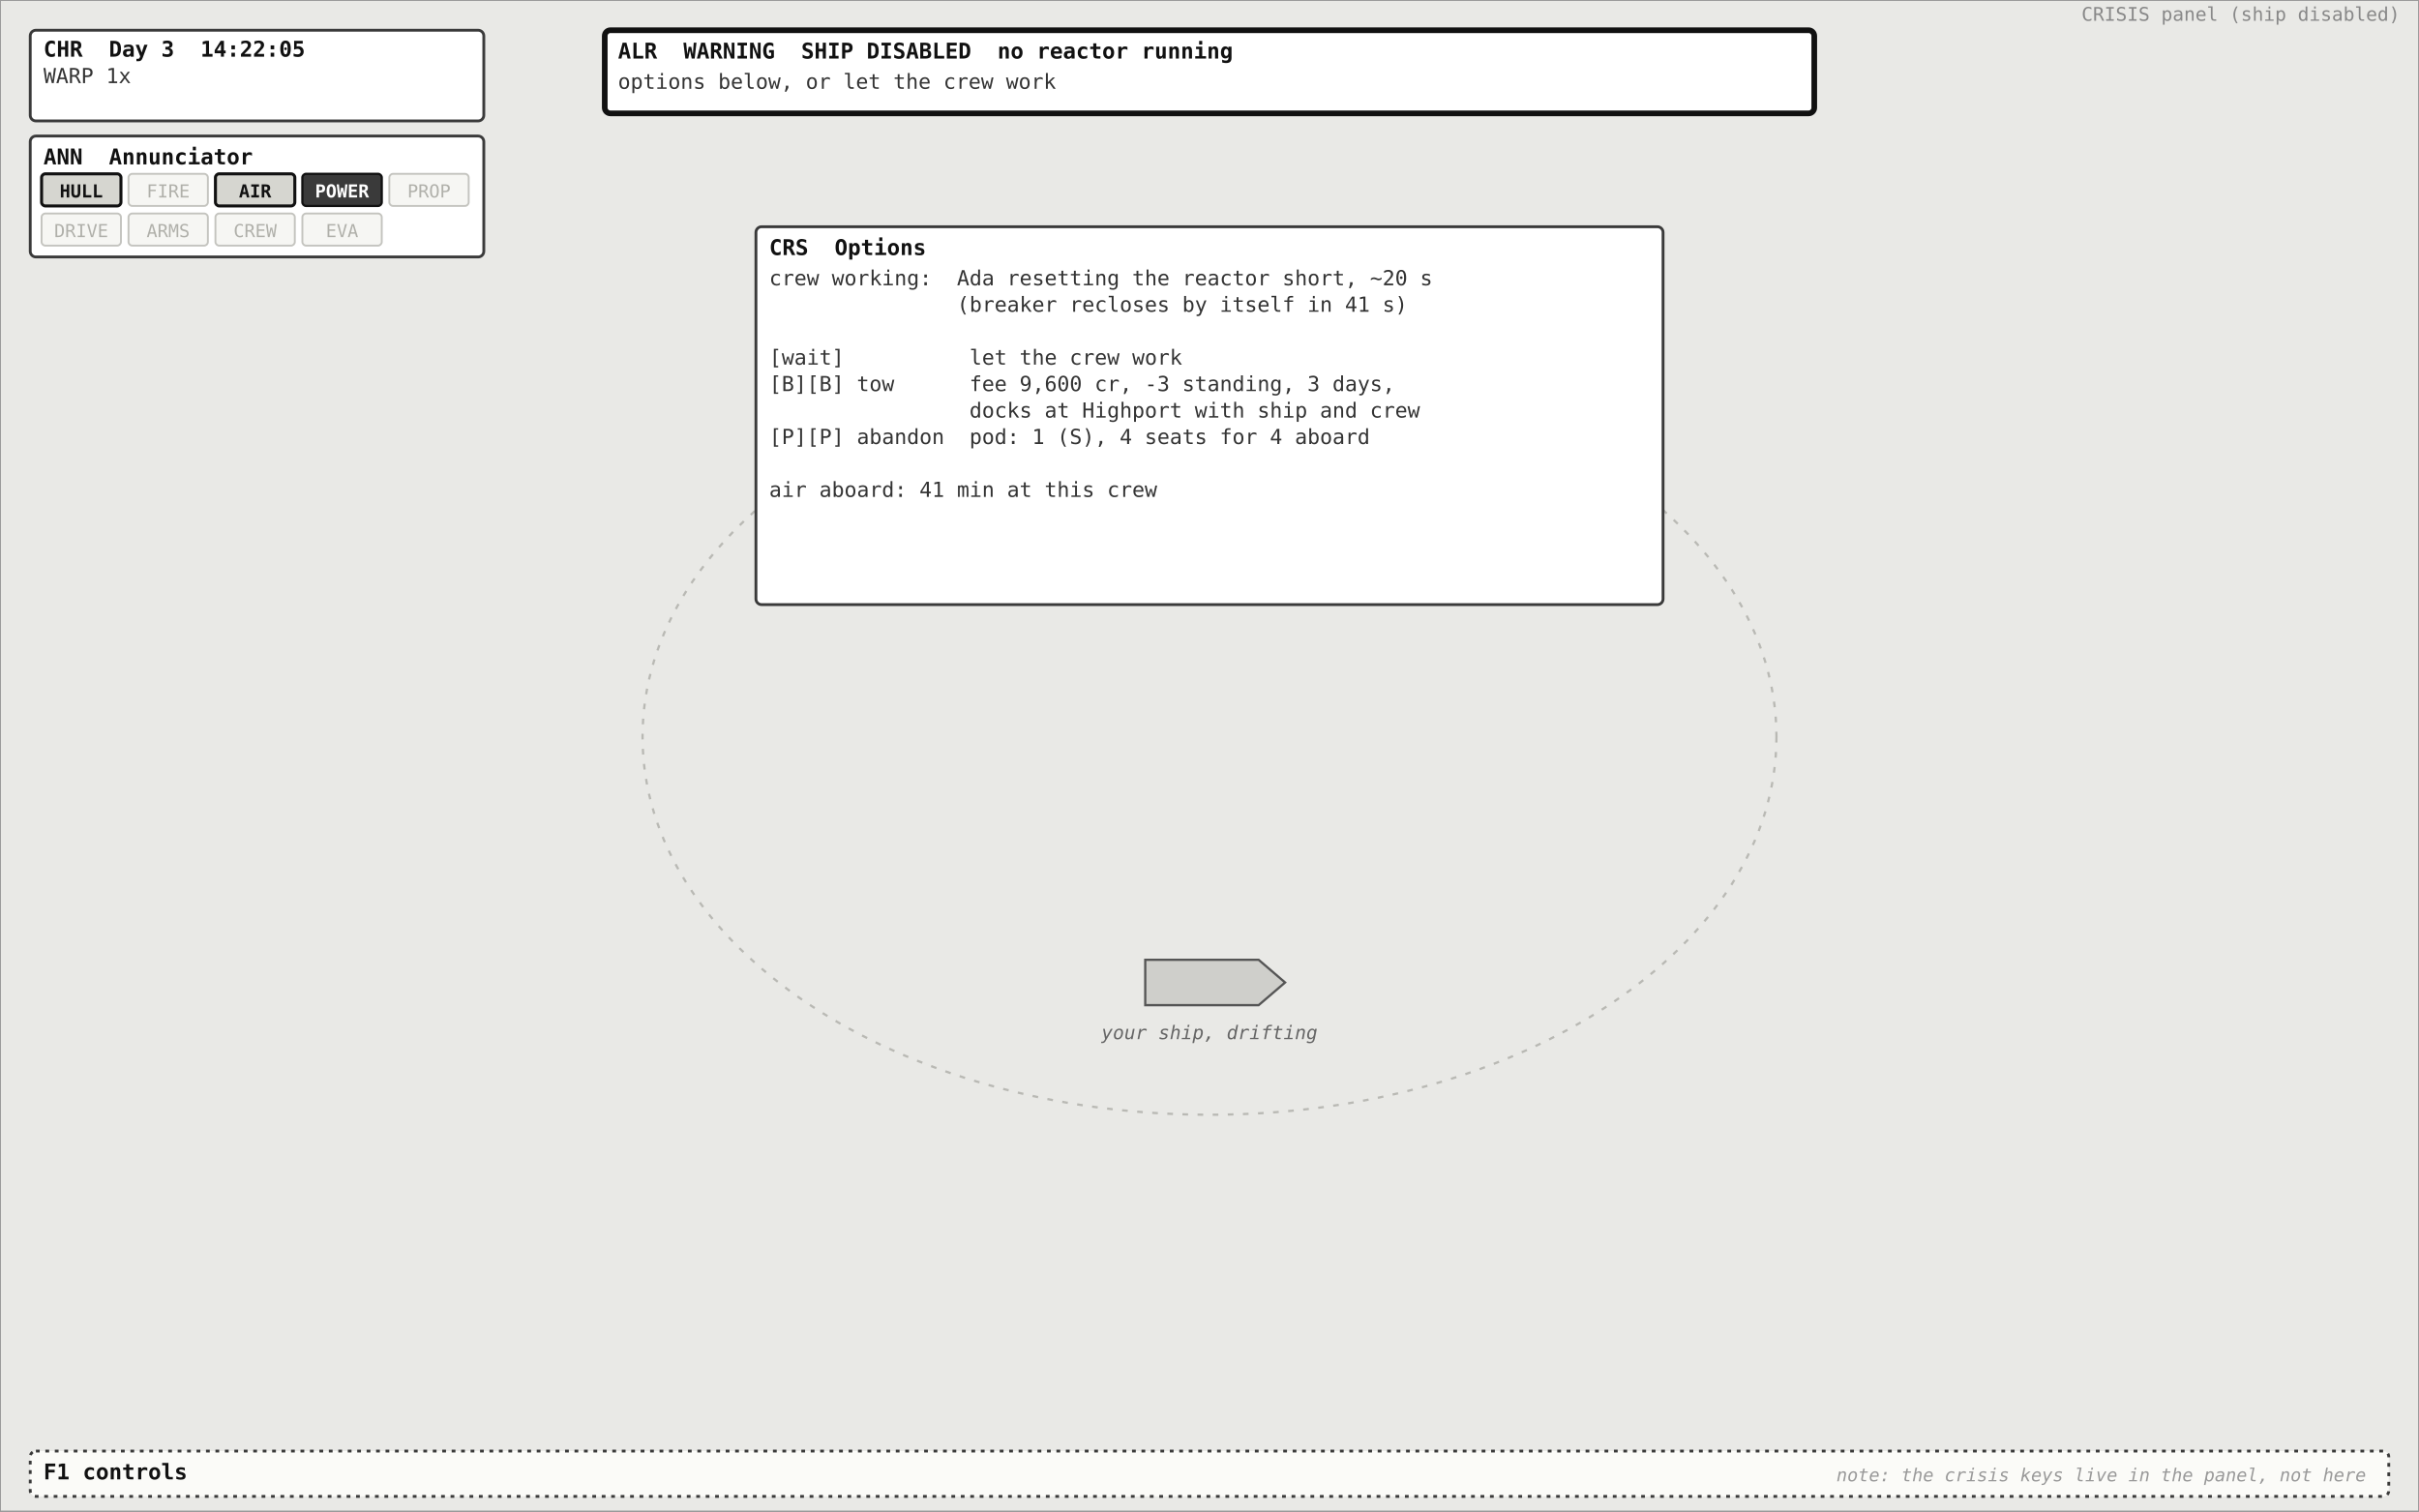
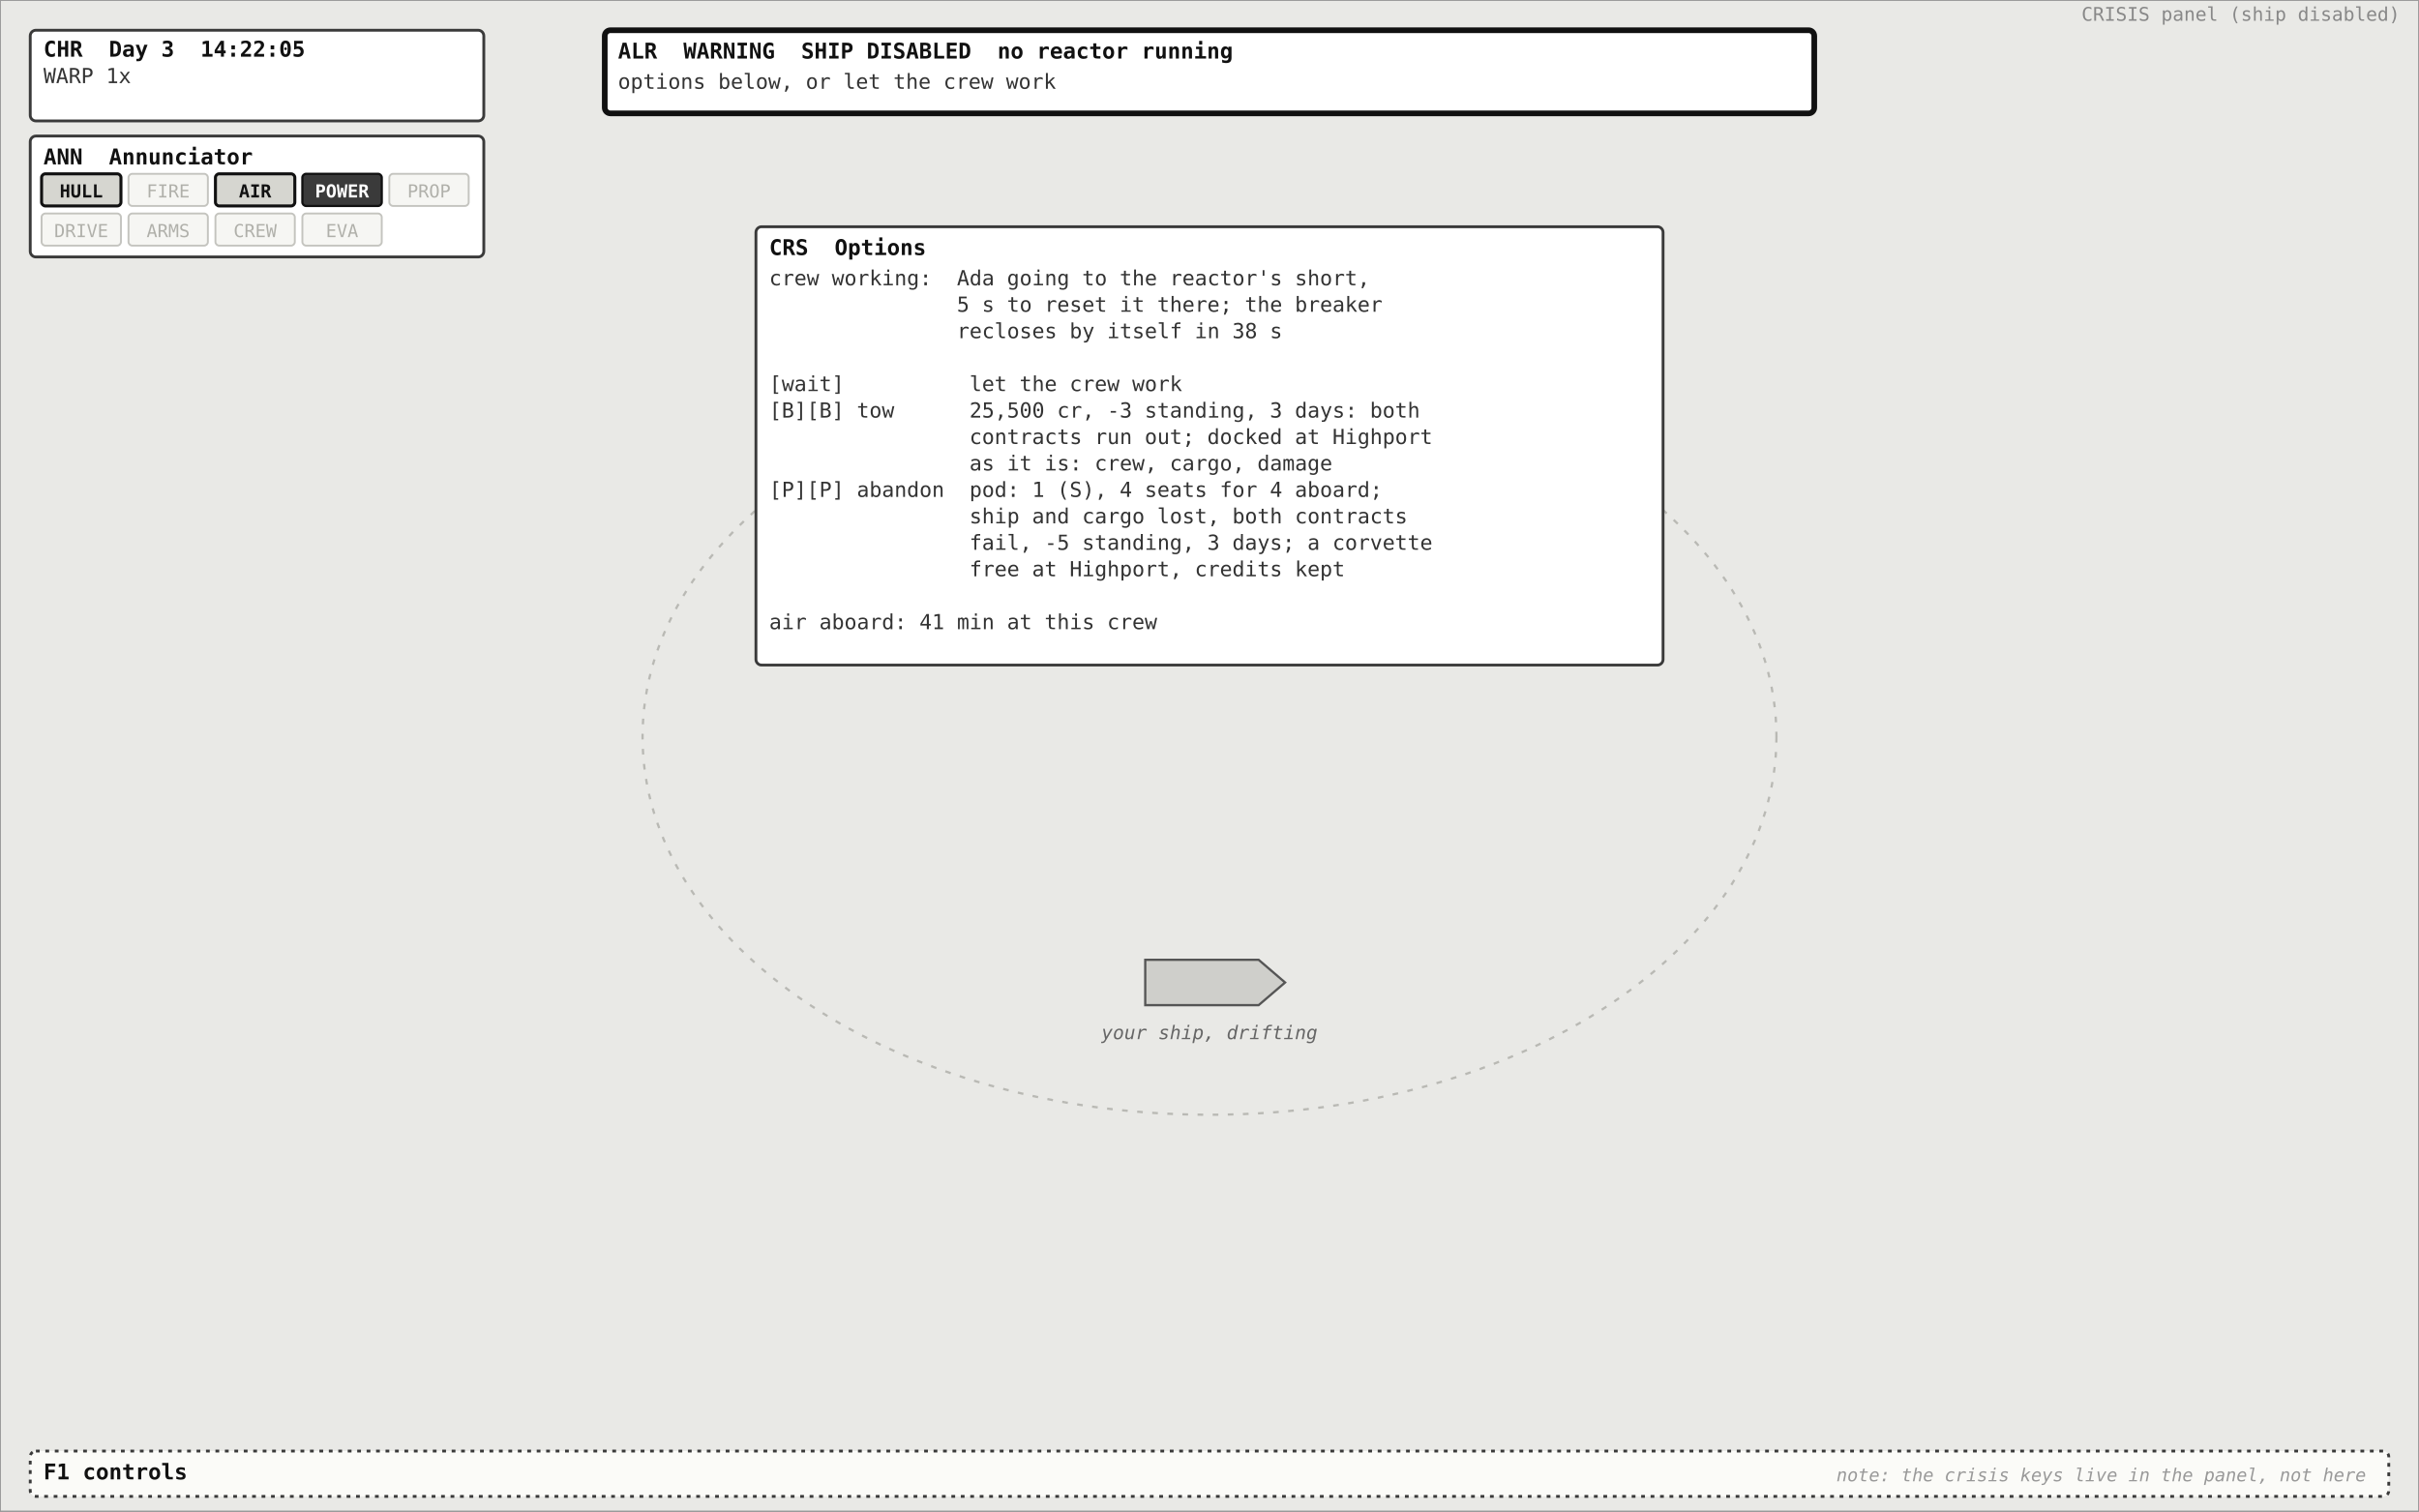
<svg xmlns="http://www.w3.org/2000/svg" width="1280" height="800" viewBox="0 0 1280 800" role="img" aria-label="Disabled: what can still be done">
  <rect x="0" y="0" width="1280" height="800" rx="0" fill="#e9e9e6" stroke="#9a9a9a" stroke-width="1" />
  <text x="1270" y="11" font-family="DejaVu Sans Mono, Menlo, Consolas, monospace" font-size="10" font-weight="normal" font-style="normal" fill="#888" text-anchor="end" xml:space="preserve" style="white-space:pre">CRISIS panel (ship disabled)</text>
  <ellipse cx="640.0" cy="390.0" rx="300" ry="200" fill="none" stroke="#b9b9b4" stroke-width="1.2" stroke-dasharray="3 5" />
  <text x="640.0" y="206.0" font-family="DejaVu Sans Mono, Menlo, Consolas, monospace" font-size="10" font-weight="normal" font-style="italic" fill="#999" text-anchor="middle" xml:space="preserve" style="white-space:pre">clear zone: no screen-fixed widgets</text>
  <polygon points="606,508 666,508 680,520 666,532 606,532" fill="#cfcfcb" stroke="#555" stroke-width="1.2" />
  <text x="640" y="550" font-family="DejaVu Sans Mono, Menlo, Consolas, monospace" font-size="10" font-weight="normal" font-style="italic" fill="#666" text-anchor="middle" xml:space="preserve" style="white-space:pre">your ship, drifting</text>
  <rect x="16" y="16" width="240" height="48" rx="3" fill="#ffffff" stroke="#3a3a3a" stroke-width="1.5" />
  <text x="23" y="30" font-family="DejaVu Sans Mono, Menlo, Consolas, monospace" font-size="11.5" font-weight="bold" font-style="normal" fill="#111" text-anchor="start" xml:space="preserve" style="white-space:pre">CHR  Day 3  14:22:05</text>
  <text x="23" y="44" font-family="DejaVu Sans Mono, Menlo, Consolas, monospace" font-size="11" font-weight="normal" font-style="normal" fill="#333" text-anchor="start" xml:space="preserve" style="white-space:pre">WARP 1x</text>
  <rect x="320" y="16" width="640" height="44" rx="3" fill="#ffffff" stroke="#111" stroke-width="3" />
  <text x="327" y="31" font-family="DejaVu Sans Mono, Menlo, Consolas, monospace" font-size="11.5" font-weight="bold" font-style="normal" fill="#111" text-anchor="start" xml:space="preserve" style="white-space:pre">ALR  WARNING  SHIP DISABLED  no reactor running</text>
  <text x="327" y="47" font-family="DejaVu Sans Mono, Menlo, Consolas, monospace" font-size="11" font-weight="normal" font-style="normal" fill="#333" text-anchor="start" xml:space="preserve" style="white-space:pre">options below, or let the crew work</text>
  <rect x="16" y="72" width="240" height="64" rx="3" fill="#ffffff" stroke="#3a3a3a" stroke-width="1.5" />
  <text x="23" y="87" font-family="DejaVu Sans Mono, Menlo, Consolas, monospace" font-size="11.5" font-weight="bold" font-style="normal" fill="#111" text-anchor="start" xml:space="preserve" style="white-space:pre">ANN  Annunciator</text>
  <rect x="22" y="92" width="42" height="17" rx="2" fill="#d6d6d0" stroke="#111" stroke-width="1.6" />
  <text x="43" y="104.5" font-family="DejaVu Sans Mono, Menlo, Consolas, monospace" font-size="9.5" font-weight="bold" font-style="normal" fill="#111" text-anchor="middle" xml:space="preserve" style="white-space:pre">HULL</text>
  <rect x="68" y="92" width="42" height="17" rx="2" fill="#f6f6f3" stroke="#c4c4bf" stroke-width="1" />
  <text x="89" y="104.5" font-family="DejaVu Sans Mono, Menlo, Consolas, monospace" font-size="9.5" font-weight="normal" font-style="normal" fill="#b0b0aa" text-anchor="middle" xml:space="preserve" style="white-space:pre">FIRE</text>
  <rect x="114" y="92" width="42" height="17" rx="2" fill="#d6d6d0" stroke="#111" stroke-width="1.6" />
  <text x="135" y="104.5" font-family="DejaVu Sans Mono, Menlo, Consolas, monospace" font-size="9.5" font-weight="bold" font-style="normal" fill="#111" text-anchor="middle" xml:space="preserve" style="white-space:pre">AIR</text>
  <rect x="160" y="92" width="42" height="17" rx="2" fill="#3a3a3a" stroke="#111" stroke-width="1.2" />
  <text x="181" y="104.5" font-family="DejaVu Sans Mono, Menlo, Consolas, monospace" font-size="9.5" font-weight="bold" font-style="normal" fill="#fff" text-anchor="middle" xml:space="preserve" style="white-space:pre">POWER</text>
  <rect x="206" y="92" width="42" height="17" rx="2" fill="#f6f6f3" stroke="#c4c4bf" stroke-width="1" />
  <text x="227" y="104.5" font-family="DejaVu Sans Mono, Menlo, Consolas, monospace" font-size="9.5" font-weight="normal" font-style="normal" fill="#b0b0aa" text-anchor="middle" xml:space="preserve" style="white-space:pre">PROP</text>
  <rect x="22" y="113" width="42" height="17" rx="2" fill="#f6f6f3" stroke="#c4c4bf" stroke-width="1" />
  <text x="43" y="125.5" font-family="DejaVu Sans Mono, Menlo, Consolas, monospace" font-size="9.5" font-weight="normal" font-style="normal" fill="#b0b0aa" text-anchor="middle" xml:space="preserve" style="white-space:pre">DRIVE</text>
  <rect x="68" y="113" width="42" height="17" rx="2" fill="#f6f6f3" stroke="#c4c4bf" stroke-width="1" />
  <text x="89" y="125.5" font-family="DejaVu Sans Mono, Menlo, Consolas, monospace" font-size="9.5" font-weight="normal" font-style="normal" fill="#b0b0aa" text-anchor="middle" xml:space="preserve" style="white-space:pre">ARMS</text>
  <rect x="114" y="113" width="42" height="17" rx="2" fill="#f6f6f3" stroke="#c4c4bf" stroke-width="1" />
  <text x="135" y="125.5" font-family="DejaVu Sans Mono, Menlo, Consolas, monospace" font-size="9.5" font-weight="normal" font-style="normal" fill="#b0b0aa" text-anchor="middle" xml:space="preserve" style="white-space:pre">CREW</text>
  <rect x="160" y="113" width="42" height="17" rx="2" fill="#f6f6f3" stroke="#c4c4bf" stroke-width="1" />
  <text x="181" y="125.5" font-family="DejaVu Sans Mono, Menlo, Consolas, monospace" font-size="9.5" font-weight="normal" font-style="normal" fill="#b0b0aa" text-anchor="middle" xml:space="preserve" style="white-space:pre">EVA</text>
-   <rect x="400" y="120" width="480" height="200" rx="3" fill="#ffffff" stroke="#3a3a3a" stroke-width="1.5" />
+   <rect x="400" y="120" width="480" height="232" rx="3" fill="#ffffff" stroke="#3a3a3a" stroke-width="1.5" />
  <text x="407" y="135" font-family="DejaVu Sans Mono, Menlo, Consolas, monospace" font-size="11.5" font-weight="bold" font-style="normal" fill="#111" text-anchor="start" xml:space="preserve" style="white-space:pre">CRS  Options</text>
-   <text x="407" y="151" font-family="DejaVu Sans Mono, Menlo, Consolas, monospace" font-size="11" font-weight="normal" font-style="normal" fill="#333" text-anchor="start" xml:space="preserve" style="white-space:pre">crew working:  Ada resetting the reactor short, ~20 s</text>
-   <text x="407" y="165" font-family="DejaVu Sans Mono, Menlo, Consolas, monospace" font-size="11" font-weight="normal" font-style="normal" fill="#333" text-anchor="start" xml:space="preserve" style="white-space:pre">               (breaker recloses by itself in 41 s)</text>
-   <text x="407" y="179" font-family="DejaVu Sans Mono, Menlo, Consolas, monospace" font-size="11" font-weight="normal" font-style="normal" fill="#333" text-anchor="start" xml:space="preserve" style="white-space:pre" />
-   <text x="407" y="193" font-family="DejaVu Sans Mono, Menlo, Consolas, monospace" font-size="11" font-weight="normal" font-style="normal" fill="#333" text-anchor="start" xml:space="preserve" style="white-space:pre">[wait]          let the crew work</text>
-   <text x="407" y="207" font-family="DejaVu Sans Mono, Menlo, Consolas, monospace" font-size="11" font-weight="normal" font-style="normal" fill="#333" text-anchor="start" xml:space="preserve" style="white-space:pre">[B][B] tow      fee 9,600 cr, -3 standing, 3 days,</text>
-   <text x="407" y="221" font-family="DejaVu Sans Mono, Menlo, Consolas, monospace" font-size="11" font-weight="normal" font-style="normal" fill="#333" text-anchor="start" xml:space="preserve" style="white-space:pre">                docks at Highport with ship and crew</text>
-   <text x="407" y="235" font-family="DejaVu Sans Mono, Menlo, Consolas, monospace" font-size="11" font-weight="normal" font-style="normal" fill="#333" text-anchor="start" xml:space="preserve" style="white-space:pre">[P][P] abandon  pod: 1 (S), 4 seats for 4 aboard</text>
-   <text x="407" y="249" font-family="DejaVu Sans Mono, Menlo, Consolas, monospace" font-size="11" font-weight="normal" font-style="normal" fill="#333" text-anchor="start" xml:space="preserve" style="white-space:pre" />
-   <text x="407" y="263" font-family="DejaVu Sans Mono, Menlo, Consolas, monospace" font-size="11" font-weight="normal" font-style="normal" fill="#333" text-anchor="start" xml:space="preserve" style="white-space:pre">air aboard: 41 min at this crew</text>
+   <text x="407" y="151" font-family="DejaVu Sans Mono, Menlo, Consolas, monospace" font-size="11" font-weight="normal" font-style="normal" fill="#333" text-anchor="start" xml:space="preserve" style="white-space:pre">crew working:  Ada going to the reactor's short,</text>
+   <text x="407" y="165" font-family="DejaVu Sans Mono, Menlo, Consolas, monospace" font-size="11" font-weight="normal" font-style="normal" fill="#333" text-anchor="start" xml:space="preserve" style="white-space:pre">               5 s to reset it there; the breaker</text>
+   <text x="407" y="179" font-family="DejaVu Sans Mono, Menlo, Consolas, monospace" font-size="11" font-weight="normal" font-style="normal" fill="#333" text-anchor="start" xml:space="preserve" style="white-space:pre">               recloses by itself in 38 s</text>
+   <text x="407" y="193" font-family="DejaVu Sans Mono, Menlo, Consolas, monospace" font-size="11" font-weight="normal" font-style="normal" fill="#333" text-anchor="start" xml:space="preserve" style="white-space:pre" />
+   <text x="407" y="207" font-family="DejaVu Sans Mono, Menlo, Consolas, monospace" font-size="11" font-weight="normal" font-style="normal" fill="#333" text-anchor="start" xml:space="preserve" style="white-space:pre">[wait]          let the crew work</text>
+   <text x="407" y="221" font-family="DejaVu Sans Mono, Menlo, Consolas, monospace" font-size="11" font-weight="normal" font-style="normal" fill="#333" text-anchor="start" xml:space="preserve" style="white-space:pre">[B][B] tow      25,500 cr, -3 standing, 3 days: both</text>
+   <text x="407" y="235" font-family="DejaVu Sans Mono, Menlo, Consolas, monospace" font-size="11" font-weight="normal" font-style="normal" fill="#333" text-anchor="start" xml:space="preserve" style="white-space:pre">                contracts run out; docked at Highport</text>
+   <text x="407" y="249" font-family="DejaVu Sans Mono, Menlo, Consolas, monospace" font-size="11" font-weight="normal" font-style="normal" fill="#333" text-anchor="start" xml:space="preserve" style="white-space:pre">                as it is: crew, cargo, damage</text>
+   <text x="407" y="263" font-family="DejaVu Sans Mono, Menlo, Consolas, monospace" font-size="11" font-weight="normal" font-style="normal" fill="#333" text-anchor="start" xml:space="preserve" style="white-space:pre">[P][P] abandon  pod: 1 (S), 4 seats for 4 aboard;</text>
+   <text x="407" y="277" font-family="DejaVu Sans Mono, Menlo, Consolas, monospace" font-size="11" font-weight="normal" font-style="normal" fill="#333" text-anchor="start" xml:space="preserve" style="white-space:pre">                ship and cargo lost, both contracts</text>
+   <text x="407" y="291" font-family="DejaVu Sans Mono, Menlo, Consolas, monospace" font-size="11" font-weight="normal" font-style="normal" fill="#333" text-anchor="start" xml:space="preserve" style="white-space:pre">                fail, -5 standing, 3 days; a corvette</text>
+   <text x="407" y="305" font-family="DejaVu Sans Mono, Menlo, Consolas, monospace" font-size="11" font-weight="normal" font-style="normal" fill="#333" text-anchor="start" xml:space="preserve" style="white-space:pre">                free at Highport, credits kept</text>
+   <text x="407" y="319" font-family="DejaVu Sans Mono, Menlo, Consolas, monospace" font-size="11" font-weight="normal" font-style="normal" fill="#333" text-anchor="start" xml:space="preserve" style="white-space:pre" />
+   <text x="407" y="333" font-family="DejaVu Sans Mono, Menlo, Consolas, monospace" font-size="11" font-weight="normal" font-style="normal" fill="#333" text-anchor="start" xml:space="preserve" style="white-space:pre">air aboard: 41 min at this crew</text>
  <rect x="16" y="768" width="1248" height="24" rx="3" fill="#fbfbf8" stroke="#3a3a3a" stroke-width="1.5" stroke-dasharray="2 3" />
  <text x="23" y="783" font-family="DejaVu Sans Mono, Menlo, Consolas, monospace" font-size="11.5" font-weight="bold" font-style="normal" fill="#111" text-anchor="start" xml:space="preserve" style="white-space:pre">F1 controls</text>
  <text x="1252" y="784" font-family="DejaVu Sans Mono, Menlo, Consolas, monospace" font-size="9.5" font-weight="normal" font-style="italic" fill="#999" text-anchor="end" xml:space="preserve" style="white-space:pre">note: the crisis keys live in the panel, not here</text>
</svg>
